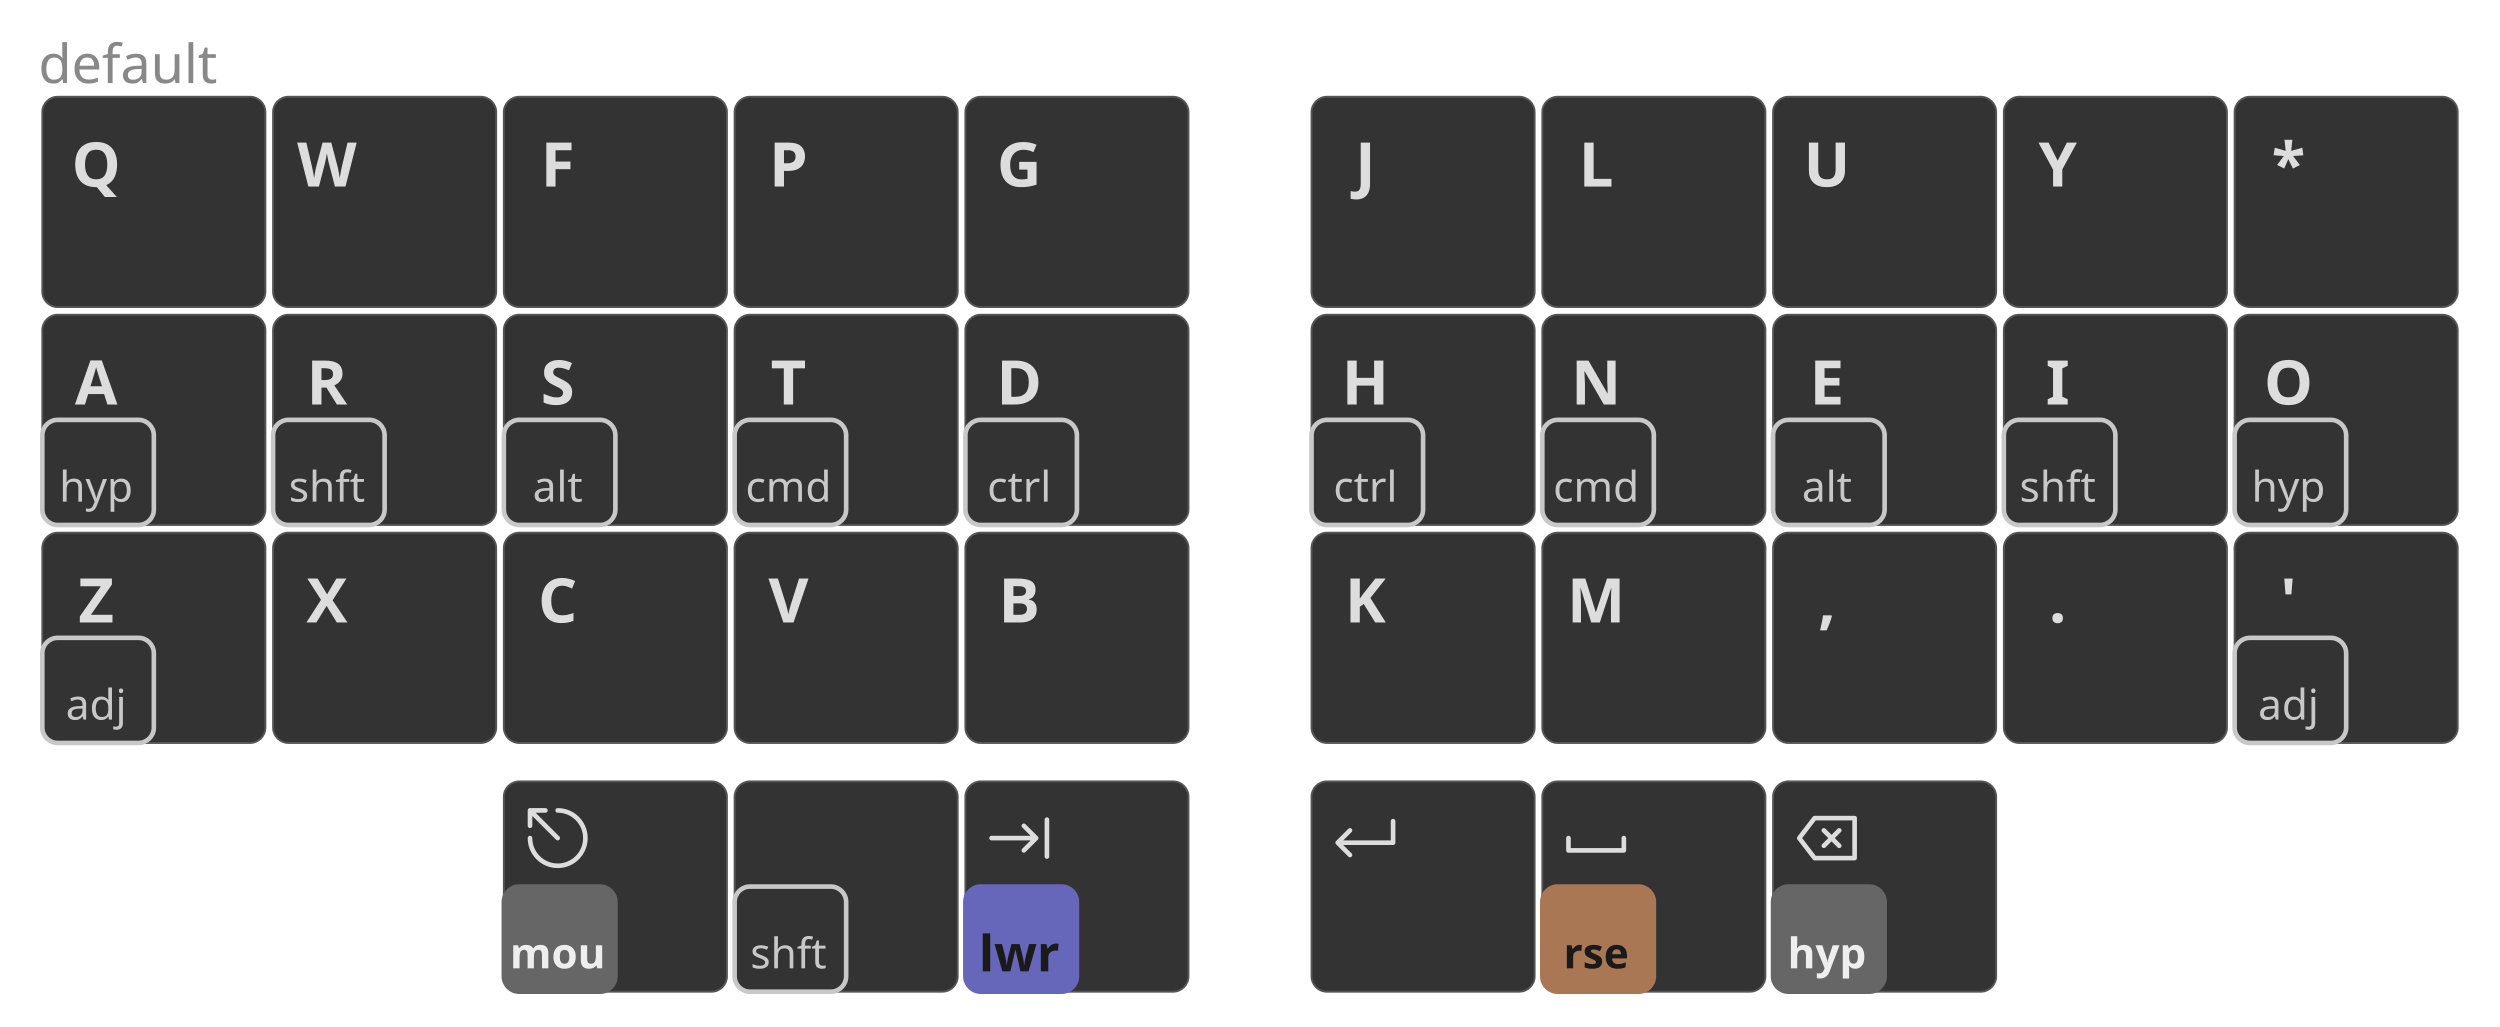
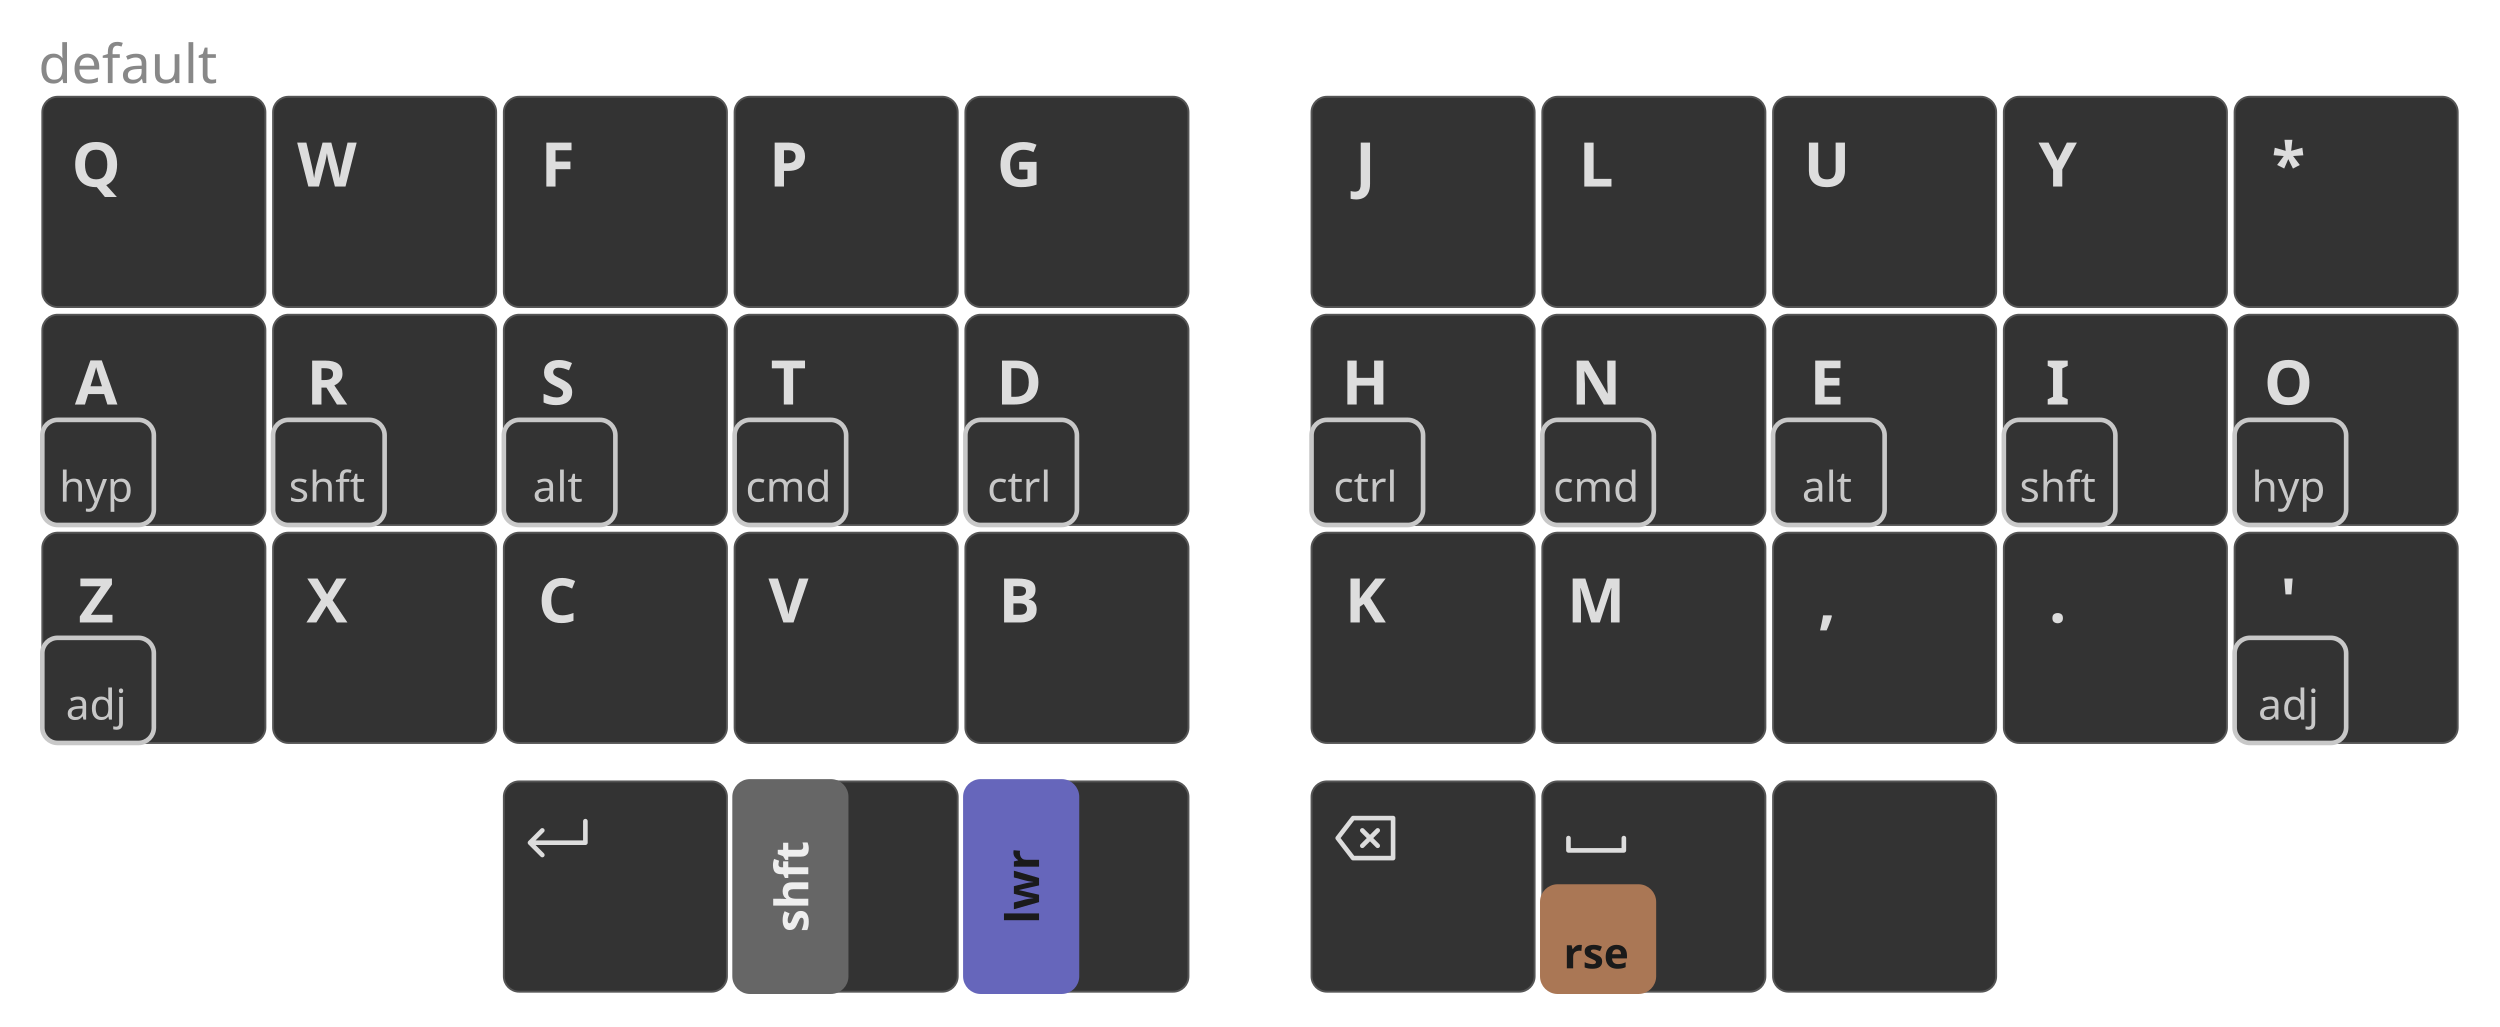
<svg xmlns="http://www.w3.org/2000/svg" class="keymap" width="650" height="267" viewBox="-10 -24 650.0 266.68">
  <style>svg.keymap { background: #1e1e2e; font-family: sans-serif; }
    rect.keycap { fill: #333333; stroke: #555555; stroke-width: 0.5px; }
    text { fill: #c8c8c8; text-anchor: middle; dominant-baseline: central; }
    text.base { font-size: 16px; font-weight: 600; fill: #dddddd; }
    text.hold { font-size: 11px; }
    text.sym { font-size: 13px; fill: #9999ff; }
    text.num { font-size: 13px; fill: #ee9944; }
    text.oneshot { font-size: 12px; font-weight: 600; }
    use.glyph { fill: none; stroke: #c8c8c8; stroke-width: 2.5px;
                stroke-linecap: round; stroke-linejoin: round; }
    use.glyph.base { stroke: #dddddd; stroke-width: 3px; }
    use.glyph.sym { stroke: #9999ff; }
    use.glyph.num { stroke: #ee9944; }
    rect.hold-box { stroke-width: 1.2px; }
    rect.hold-box.tap-preferred.mod { fill: none; stroke: #c8c8c8; }
    rect.hold-box.tap-preferred.sym { fill: none; stroke: #9999ff; }
    rect.hold-box.tap-preferred.nav { fill: none; stroke: #ee9944; }
    rect.hold-box.hold-preferred.mod { fill: #666666; stroke: #666666; }
    rect.hold-box.hold-preferred.sym { fill: #6666bb; stroke: #6666bb; }
    rect.hold-box.hold-preferred.nav { fill: #aa7755; stroke: #aa7755; }
    rect.hold-box.oneshot.mod { fill: #666666; stroke: #666666; }
    rect.hold-box.oneshot.sym { fill: #6666bb; stroke: #6666bb; }
    rect.hold-box.oneshot.nav { fill: #aa7755; stroke: #aa7755; }
    text.hold.hold-preferred.mod, text.oneshot.mod { fill: #eeeeee; font-weight: 700; }
    text.hold.hold-preferred.sym, text.oneshot.sym,
    text.hold.hold-preferred.nav, text.oneshot.nav { fill: #1a1a1a; font-weight: 700; }
    text.hold.tap-preferred { fill: #c8c8c8; }
    text.title { font-size: 14px; fill: #888888; text-anchor: start; }</style>
  <defs>
    <path id="glyph_backspace" class="symbol" transform="scale(0.4) translate(-24,-30)" d="M22,19l10,10 M22,29l10-10 M6,24l10,13h26v-26h-26z" />
    <path id="glyph_delete-word" class="symbol" transform="scale(0.4) translate(-24,-30)" d="M22,19l10,10 M22,29l10-10 M6,24l10,13h26v-26h-26z M6,17l-6,7,6,7" />
    <path id="glyph_return" class="symbol" transform="scale(0.4) translate(-24,-30)" d="M42,13V27H6 m8-8l-8,8l8,8" />
    <path id="glyph_space" class="symbol" transform="scale(0.4) translate(-24,-30)" d="M42,24V32H6V24" />
    <path id="glyph_escape" class="symbol" transform="scale(0.4) translate(-24,-30)" d="M24,24l-18-18 m0,10v-10h10 M24,6A18,18,0,1,1,6,24" />
    <path id="glyph_up" class="symbol" transform="scale(0.4) translate(-24,-30)" d="M24,42v-36 m-8,6l8-8l8,8" />
    <path id="glyph_down" class="symbol" transform="scale(0.4) translate(-24,-30)" d="M24,6v36 m-8,-6l8,8l8-8" />
    <path id="glyph_left" class="symbol" transform="scale(0.4) translate(-24,-30)" d="M42,24h-36 m6-8l-8,8l8,8" />
    <path id="glyph_right" class="symbol" transform="scale(0.4) translate(-24,-30)" d="M6,24h36 m-6-8l8,8l-8,8" />
    <path id="glyph_tab" class="symbol" transform="scale(0.4) translate(-24,-30)" d="M6,24h27 m-6-8l8,8l-8,8 M42,12V36" />
    <path id="glyph_btab" class="symbol" transform="scale(0.4) translate(-24,-30)" d="M42,24h-27 m6-8l-8,8l8,8 M6,12V36" />
    <path id="glyph_home" class="symbol" transform="scale(0.4) translate(-24,-30)" d="M42,42l-28-28 m0,10v-10h10 m8-8h-26v26" />
    <path id="glyph_end" class="symbol" transform="scale(0.4) translate(-24,-30)" d="M6,6l28,28 m0-10v10h-10 m-8,8h26v-26" />
    <path id="glyph_word-right" class="symbol" transform="scale(0.4) translate(-24,-30)" d="M8,13l10,11-10,11 M24,13l10,11-10,11" />
    <path id="glyph_word-left" class="symbol" transform="scale(0.4) translate(-24,-30)" d="M40,13l-10,11,10,11 M24,13l-10,11,10,11" />
    <path id="glyph_hist-fwd" class="symbol" transform="scale(0.4) translate(-24,-30)" d="M10,32A16,14,0,1,0,36,18 m-2,-8l2,8l-8,2" />
    <path id="glyph_hist-back" class="symbol" transform="scale(0.4) translate(-24,-30)" d="M38,32A16,14,0,1,1,12,18 m2,-8l-2,8l8,2" />
  </defs>
  <text class="title" x="0" y="-8">default</text>
  <g transform="translate(0.00,0.00)">
    <rect class="keycap" x="1.0" y="1.0" width="58.0" height="54.67" rx="4.0" ry="4.0" />
    <text class="base" x="15.0" y="18.134">Q</text>
  </g>
  <g transform="translate(60.00,0.00)">
    <rect class="keycap" x="1.0" y="1.0" width="58.0" height="54.67" rx="4.0" ry="4.0" />
    <text class="base" x="15.0" y="18.134">W</text>
  </g>
  <g transform="translate(120.00,0.00)">
    <rect class="keycap" x="1.0" y="1.0" width="58.0" height="54.67" rx="4.0" ry="4.0" />
    <text class="base" x="15.0" y="18.134">F</text>
  </g>
  <g transform="translate(180.00,0.00)">
    <rect class="keycap" x="1.0" y="1.0" width="58.0" height="54.67" rx="4.0" ry="4.0" />
    <text class="base" x="15.0" y="18.134">P</text>
  </g>
  <g transform="translate(240.00,0.00)">
    <rect class="keycap" x="1.0" y="1.0" width="58.0" height="54.67" rx="4.0" ry="4.0" />
    <text class="base" x="15.0" y="18.134">G</text>
  </g>
  <g transform="translate(330.00,0.00)">
    <rect class="keycap" x="1.0" y="1.0" width="58.0" height="54.67" rx="4.0" ry="4.0" />
    <text class="base" x="15.0" y="18.134">J</text>
  </g>
  <g transform="translate(390.00,0.00)">
    <rect class="keycap" x="1.0" y="1.0" width="58.0" height="54.67" rx="4.0" ry="4.0" />
    <text class="base" x="15.0" y="18.134">L</text>
  </g>
  <g transform="translate(450.00,0.00)">
    <rect class="keycap" x="1.0" y="1.0" width="58.0" height="54.67" rx="4.0" ry="4.0" />
    <text class="base" x="15.0" y="18.134">U</text>
  </g>
  <g transform="translate(510.00,0.00)">
    <rect class="keycap" x="1.0" y="1.0" width="58.0" height="54.67" rx="4.0" ry="4.0" />
    <text class="base" x="15.0" y="18.134">Y</text>
  </g>
  <g transform="translate(570.00,0.00)">
    <rect class="keycap" x="1.0" y="1.0" width="58.0" height="54.67" rx="4.0" ry="4.0" />
    <text class="base" x="15.0" y="18.134">*</text>
  </g>
  <g transform="translate(0.00,56.67)">
    <rect class="keycap" x="1.0" y="1.0" width="58.0" height="54.67" rx="4.0" ry="4.0" />
    <rect class="hold-box tap-preferred mod" x="1.0" y="28.335" width="29.0" height="27.335" rx="4.0" ry="4.0" />
    <text class="base" x="15.0" y="18.134">A</text>
    <text class="hold tap-preferred mod" x="15.0" y="45.336">hyp</text>
  </g>
  <g transform="translate(60.00,56.67)">
    <rect class="keycap" x="1.0" y="1.0" width="58.0" height="54.67" rx="4.0" ry="4.0" />
    <rect class="hold-box tap-preferred mod" x="1.0" y="28.335" width="29.0" height="27.335" rx="4.0" ry="4.0" />
    <text class="base" x="15.0" y="18.134">R</text>
    <text class="hold tap-preferred mod" x="15.0" y="45.336">shft</text>
  </g>
  <g transform="translate(120.00,56.67)">
    <rect class="keycap" x="1.0" y="1.0" width="58.0" height="54.67" rx="4.0" ry="4.0" />
    <rect class="hold-box tap-preferred mod" x="1.0" y="28.335" width="29.0" height="27.335" rx="4.0" ry="4.0" />
    <text class="base" x="15.0" y="18.134">S</text>
    <text class="hold tap-preferred mod" x="15.0" y="45.336">alt</text>
  </g>
  <g transform="translate(180.00,56.67)">
    <rect class="keycap" x="1.0" y="1.0" width="58.0" height="54.67" rx="4.0" ry="4.0" />
    <rect class="hold-box tap-preferred mod" x="1.0" y="28.335" width="29.0" height="27.335" rx="4.0" ry="4.0" />
    <text class="base" x="15.0" y="18.134">T</text>
    <text class="hold tap-preferred mod" x="15.0" y="45.336">cmd</text>
  </g>
  <g transform="translate(240.00,56.67)">
    <rect class="keycap" x="1.0" y="1.0" width="58.0" height="54.67" rx="4.0" ry="4.0" />
    <rect class="hold-box tap-preferred mod" x="1.0" y="28.335" width="29.0" height="27.335" rx="4.0" ry="4.0" />
    <text class="base" x="15.0" y="18.134">D</text>
    <text class="hold tap-preferred mod" x="15.0" y="45.336">ctrl</text>
  </g>
  <g transform="translate(330.00,56.67)">
    <rect class="keycap" x="1.0" y="1.0" width="58.0" height="54.67" rx="4.0" ry="4.0" />
    <rect class="hold-box tap-preferred mod" x="1.0" y="28.335" width="29.0" height="27.335" rx="4.0" ry="4.0" />
    <text class="base" x="15.0" y="18.134">H</text>
    <text class="hold tap-preferred mod" x="15.0" y="45.336">ctrl</text>
  </g>
  <g transform="translate(390.00,56.67)">
    <rect class="keycap" x="1.0" y="1.0" width="58.0" height="54.67" rx="4.0" ry="4.0" />
    <rect class="hold-box tap-preferred mod" x="1.0" y="28.335" width="29.0" height="27.335" rx="4.0" ry="4.0" />
    <text class="base" x="15.0" y="18.134">N</text>
    <text class="hold tap-preferred mod" x="15.0" y="45.336">cmd</text>
  </g>
  <g transform="translate(450.00,56.67)">
    <rect class="keycap" x="1.0" y="1.0" width="58.0" height="54.67" rx="4.0" ry="4.0" />
    <rect class="hold-box tap-preferred mod" x="1.0" y="28.335" width="29.0" height="27.335" rx="4.0" ry="4.0" />
    <text class="base" x="15.0" y="18.134">E</text>
    <text class="hold tap-preferred mod" x="15.0" y="45.336">alt</text>
  </g>
  <g transform="translate(510.00,56.67)">
    <rect class="keycap" x="1.0" y="1.0" width="58.0" height="54.67" rx="4.0" ry="4.0" />
    <rect class="hold-box tap-preferred mod" x="1.0" y="28.335" width="29.0" height="27.335" rx="4.0" ry="4.0" />
    <text class="base" x="15.0" y="18.134">I</text>
    <text class="hold tap-preferred mod" x="15.0" y="45.336">shft</text>
  </g>
  <g transform="translate(570.00,56.67)">
    <rect class="keycap" x="1.0" y="1.0" width="58.0" height="54.67" rx="4.0" ry="4.0" />
    <rect class="hold-box tap-preferred mod" x="1.0" y="28.335" width="29.0" height="27.335" rx="4.0" ry="4.0" />
    <text class="base" x="15.0" y="18.134">O</text>
    <text class="hold tap-preferred mod" x="15.0" y="45.336">hyp</text>
  </g>
  <g transform="translate(0.00,113.34)">
    <rect class="keycap" x="1.0" y="1.0" width="58.0" height="54.67" rx="4.0" ry="4.0" />
    <rect class="hold-box tap-preferred mod" x="1.0" y="28.335" width="29.0" height="27.335" rx="4.0" ry="4.0" />
    <text class="base" x="15.0" y="18.134">Z</text>
    <text class="hold tap-preferred mod" x="15.0" y="45.336">adj</text>
  </g>
  <g transform="translate(60.00,113.34)">
    <rect class="keycap" x="1.0" y="1.0" width="58.0" height="54.67" rx="4.0" ry="4.0" />
    <text class="base" x="15.0" y="18.134">X</text>
  </g>
  <g transform="translate(120.00,113.34)">
    <rect class="keycap" x="1.0" y="1.0" width="58.0" height="54.67" rx="4.0" ry="4.0" />
    <text class="base" x="15.0" y="18.134">C</text>
  </g>
  <g transform="translate(180.00,113.34)">
    <rect class="keycap" x="1.0" y="1.0" width="58.0" height="54.67" rx="4.0" ry="4.0" />
    <text class="base" x="15.0" y="18.134">V</text>
  </g>
  <g transform="translate(240.00,113.34)">
    <rect class="keycap" x="1.0" y="1.0" width="58.0" height="54.67" rx="4.0" ry="4.0" />
    <text class="base" x="15.0" y="18.134">B</text>
  </g>
  <g transform="translate(330.00,113.34)">
    <rect class="keycap" x="1.0" y="1.0" width="58.0" height="54.67" rx="4.0" ry="4.0" />
    <text class="base" x="15.0" y="18.134">K</text>
  </g>
  <g transform="translate(390.00,113.34)">
    <rect class="keycap" x="1.0" y="1.0" width="58.0" height="54.67" rx="4.0" ry="4.0" />
    <text class="base" x="15.0" y="18.134">M</text>
  </g>
  <g transform="translate(450.00,113.34)">
    <rect class="keycap" x="1.0" y="1.0" width="58.0" height="54.67" rx="4.0" ry="4.0" />
    <text class="base" x="15.0" y="18.134">,</text>
  </g>
  <g transform="translate(510.00,113.34)">
    <rect class="keycap" x="1.0" y="1.0" width="58.0" height="54.67" rx="4.0" ry="4.0" />
    <text class="base" x="15.0" y="18.134">.</text>
  </g>
  <g transform="translate(570.00,113.34)">
    <rect class="keycap" x="1.0" y="1.0" width="58.0" height="54.67" rx="4.0" ry="4.0" />
    <rect class="hold-box tap-preferred mod" x="1.0" y="28.335" width="29.0" height="27.335" rx="4.0" ry="4.0" />
    <text class="base" x="15.0" y="18.134">'</text>
    <text class="hold tap-preferred mod" x="15.0" y="45.336">adj</text>
  </g>
  <g transform="translate(120.00,178.01)">
    <rect class="keycap" x="1.0" y="1.0" width="58.0" height="54.67" rx="4.0" ry="4.0" />
-     <rect class="hold-box hold-preferred mod" x="1.0" y="28.335" width="29.0" height="27.335" rx="4.0" ry="4.0" />
-     <use class="glyph base" href="#glyph_escape" x="15.0" y="18.134" />
-     <text class="hold hold-preferred mod" x="15.0" y="45.336">mou</text>
+     <use class="glyph base" href="#glyph_return" x="15.0" y="18.134" />
  </g>
  <g transform="translate(180.00,178.01)">
    <rect class="keycap" x="1.0" y="1.0" width="58.0" height="54.67" rx="4.0" ry="4.0" />
-     <rect class="hold-box tap-preferred mod" x="1.0" y="28.335" width="29.0" height="27.335" rx="4.0" ry="4.0" />
-     <text class="hold tap-preferred mod" x="15.0" y="45.336">shft</text>
+     <rect class="hold-box oneshot mod" x="1.0" y="1.0" width="29.0" height="54.67" rx="4.0" ry="4.0" />
+     <text class="oneshot mod" transform="translate(15.5,28.335) rotate(-90)">shft</text>
  </g>
  <g transform="translate(240.00,178.01)">
    <rect class="keycap" x="1.0" y="1.0" width="58.0" height="54.67" rx="4.0" ry="4.0" />
-     <rect class="hold-box hold-preferred sym" x="1.0" y="28.335" width="29.0" height="27.335" rx="4.0" ry="4.0" />
-     <use class="glyph base" href="#glyph_tab" x="15.0" y="18.134" />
-     <text class="hold hold-preferred sym" x="15.0" y="45.336">lwr</text>
+     <rect class="hold-box oneshot sym" x="1.0" y="1.0" width="29.0" height="54.67" rx="4.0" ry="4.0" />
+     <text class="oneshot sym" transform="translate(15.5,28.335) rotate(-90)">lwr</text>
  </g>
  <g transform="translate(330.00,178.01)">
    <rect class="keycap" x="1.0" y="1.0" width="58.0" height="54.67" rx="4.0" ry="4.0" />
-     <use class="glyph base" href="#glyph_return" x="15.0" y="18.134" />
+     <use class="glyph base" href="#glyph_backspace" x="15.0" y="18.134" />
  </g>
  <g transform="translate(390.00,178.01)">
    <rect class="keycap" x="1.0" y="1.0" width="58.0" height="54.67" rx="4.0" ry="4.0" />
    <rect class="hold-box hold-preferred nav" x="1.0" y="28.335" width="29.0" height="27.335" rx="4.0" ry="4.0" />
    <use class="glyph base" href="#glyph_space" x="15.0" y="18.134" />
    <text class="hold hold-preferred nav" x="15.0" y="45.336">rse</text>
  </g>
  <g transform="translate(450.00,178.01)">
    <rect class="keycap" x="1.0" y="1.0" width="58.0" height="54.67" rx="4.0" ry="4.0" />
-     <rect class="hold-box hold-preferred mod" x="1.0" y="28.335" width="29.0" height="27.335" rx="4.0" ry="4.0" />
-     <use class="glyph base" href="#glyph_backspace" x="15.0" y="18.134" />
-     <text class="hold hold-preferred mod" x="15.0" y="45.336">hyp</text>
  </g>
</svg>
